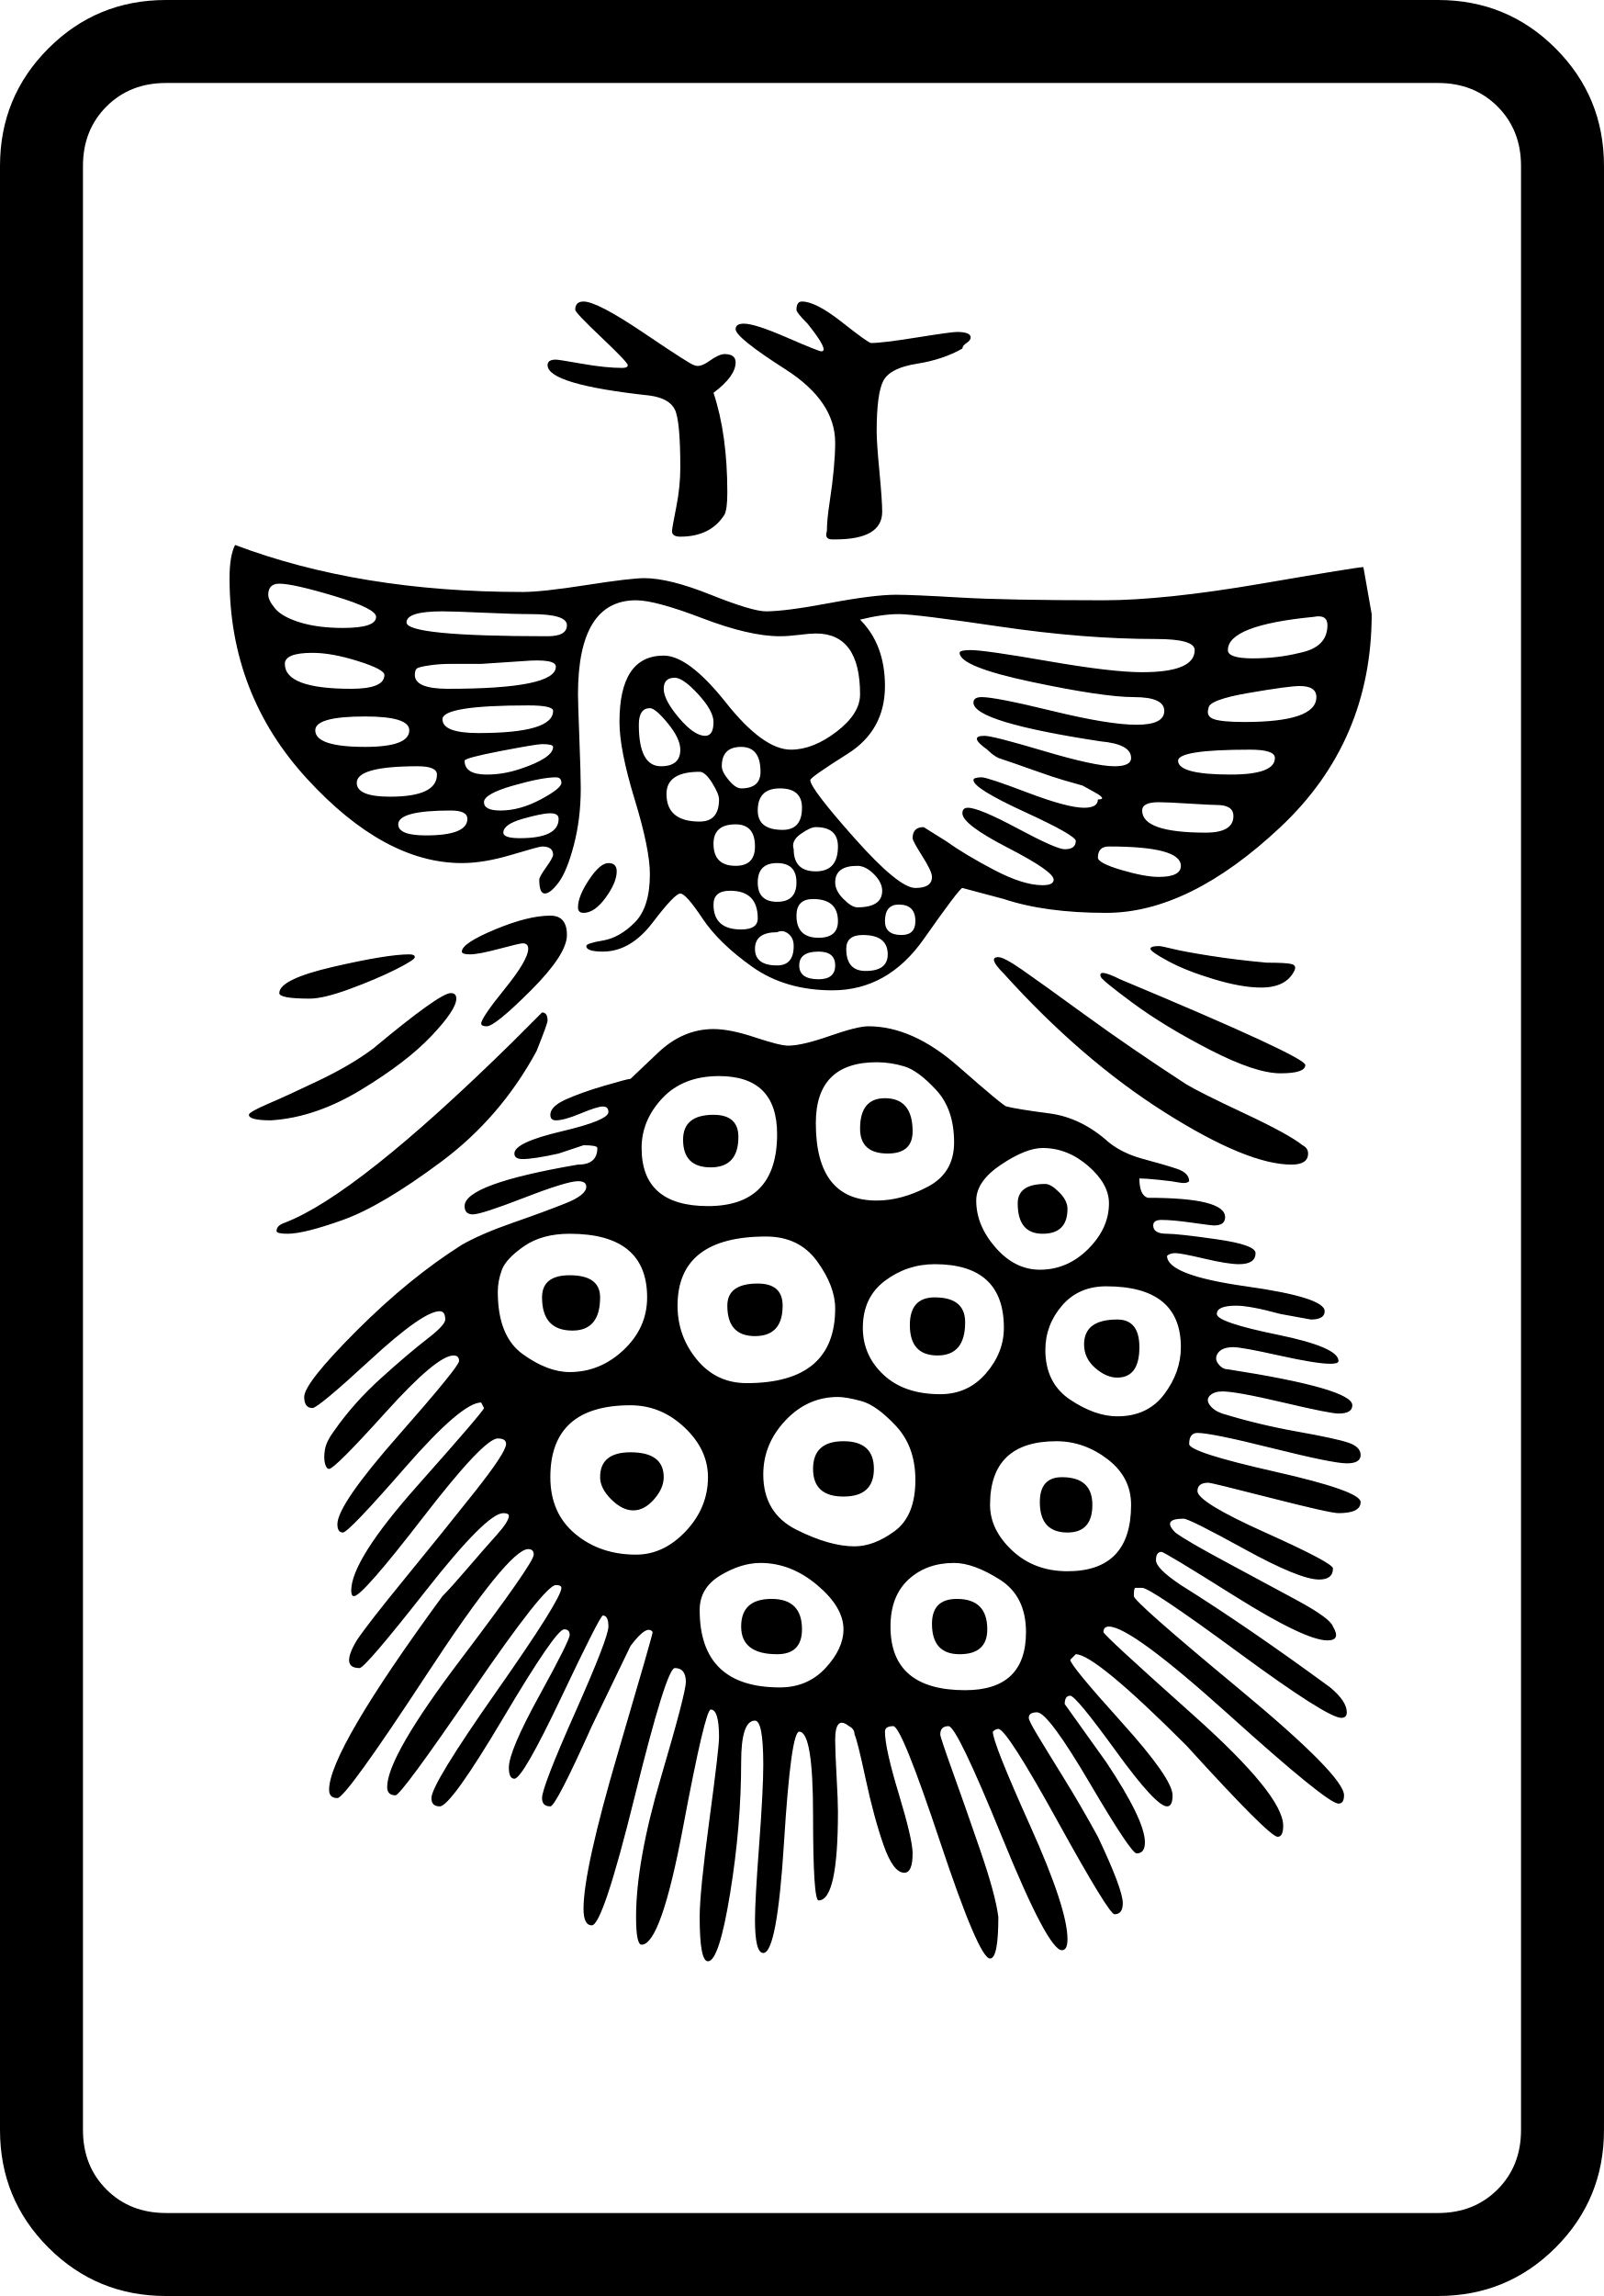
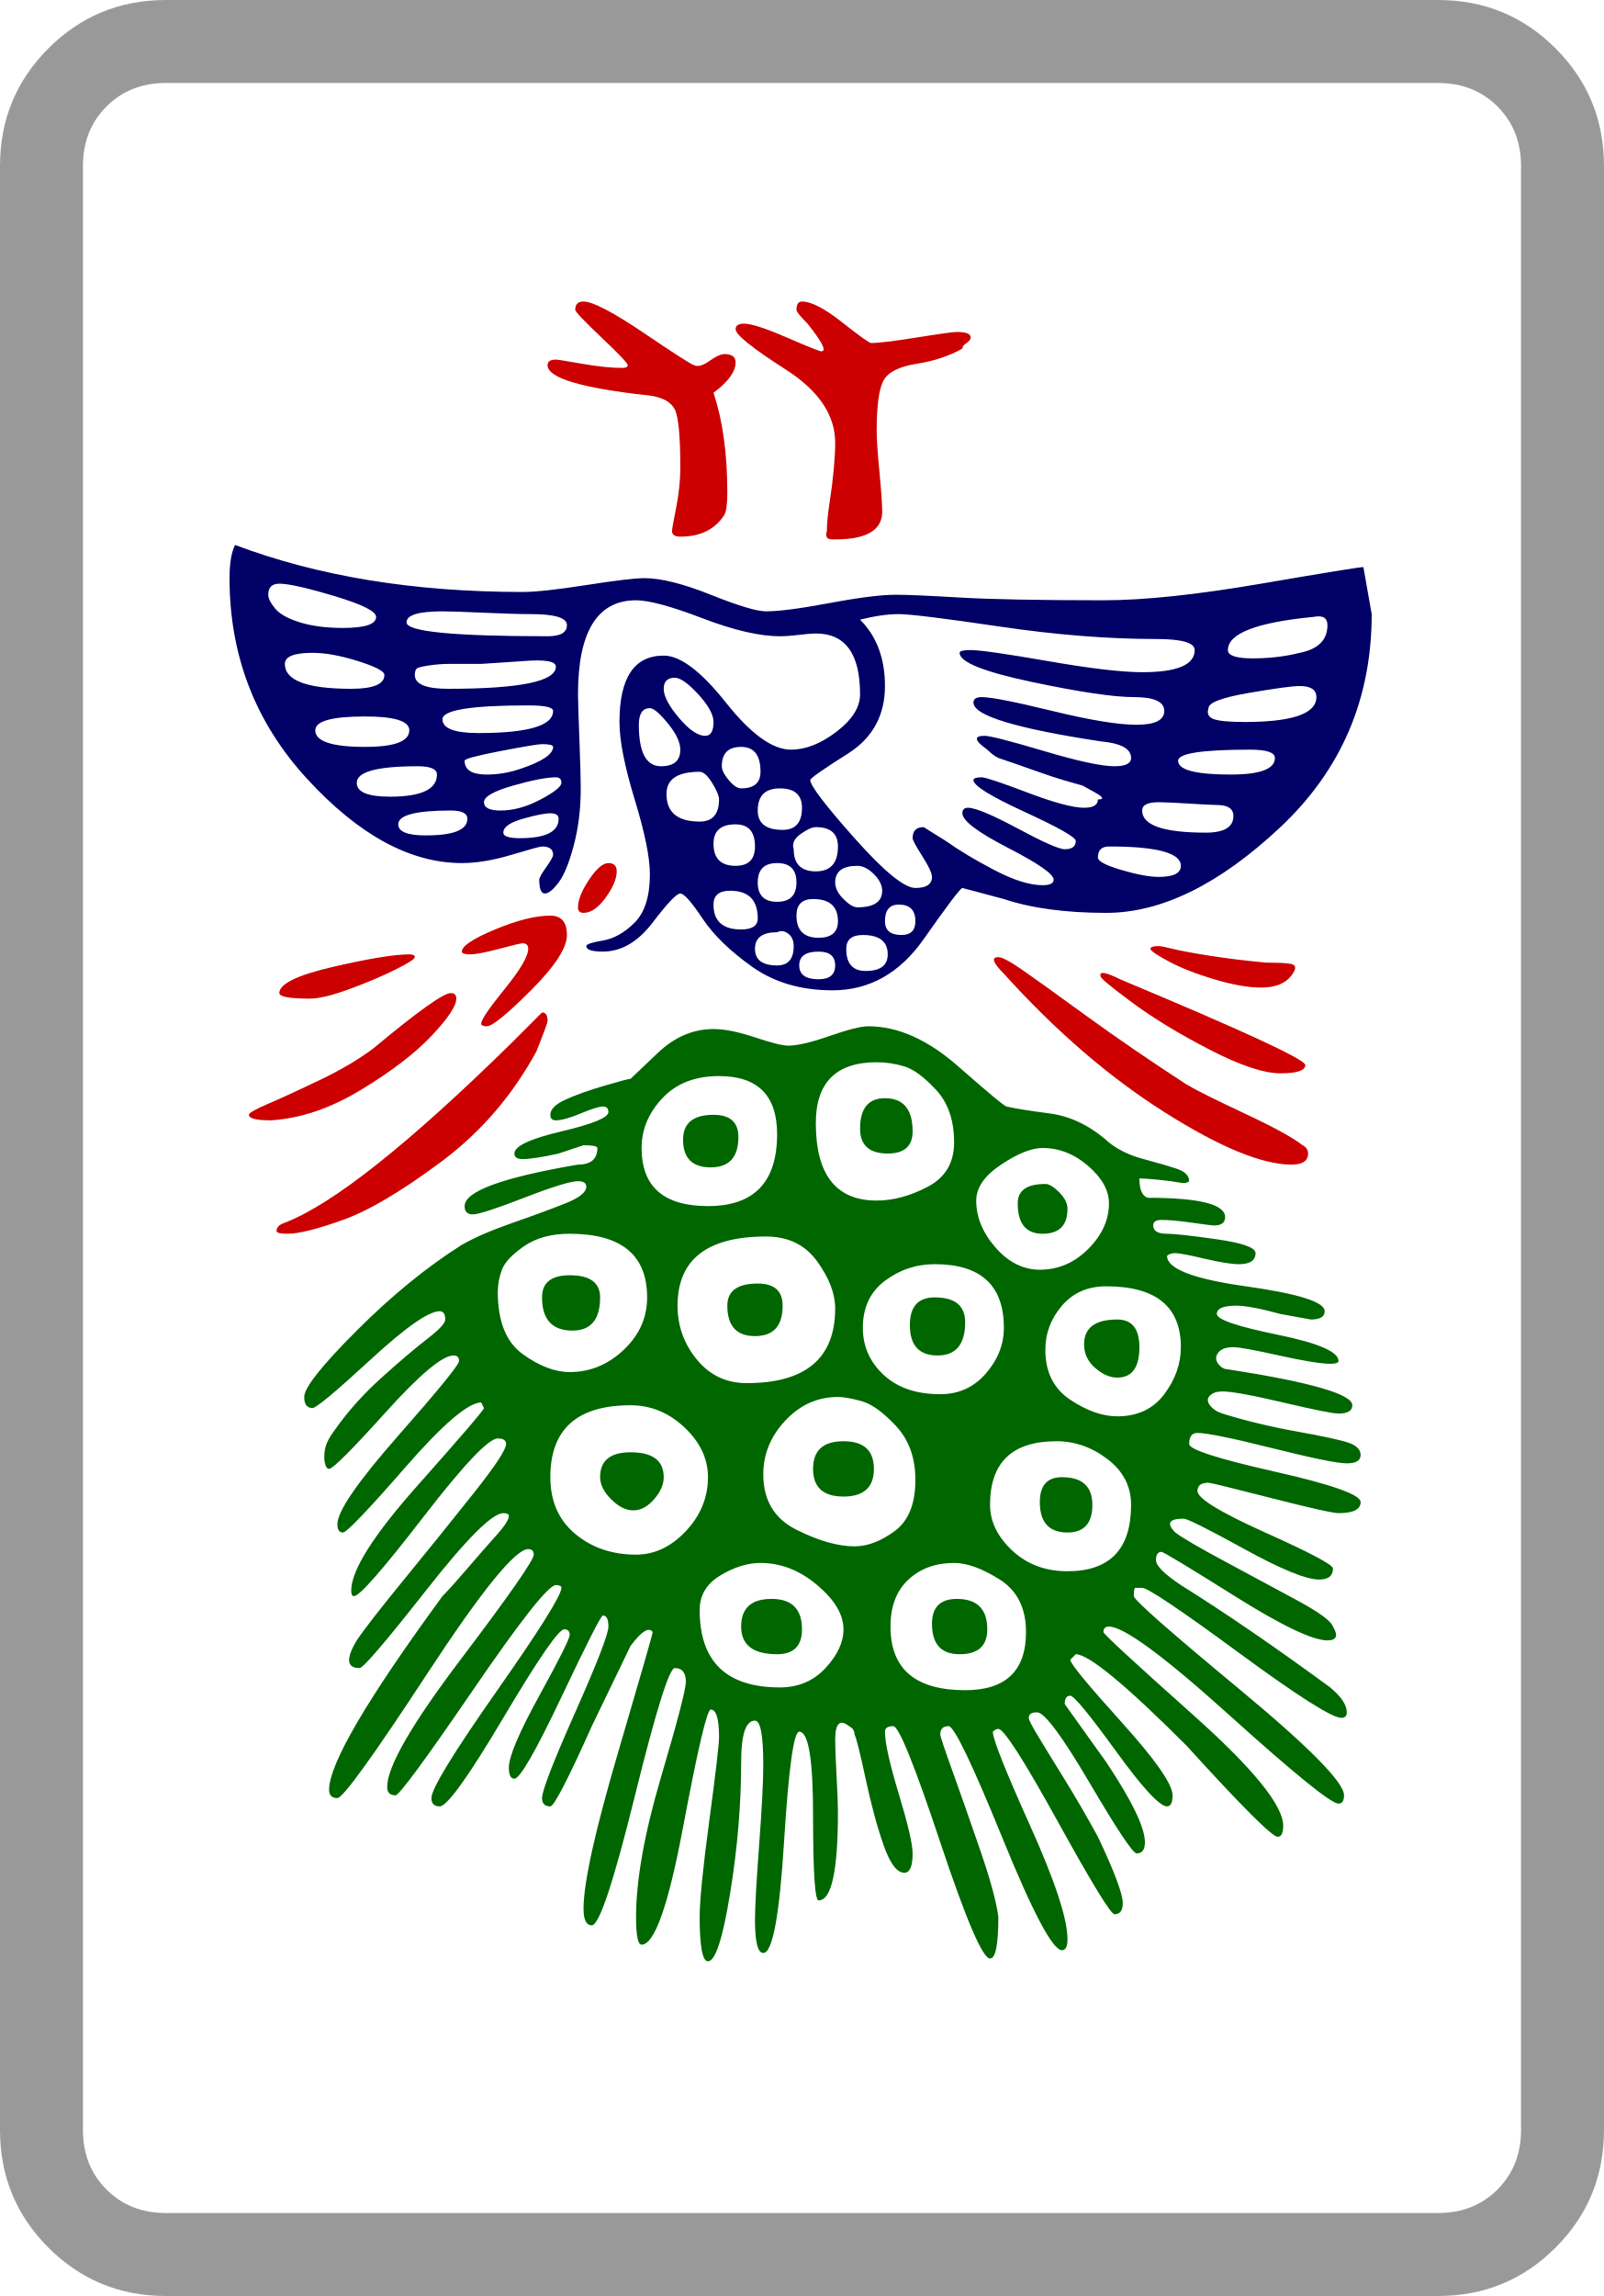
- <svg xmlns="http://www.w3.org/2000/svg" viewBox="30 -115 580 830">
-   <g>
-     <path d="M232 181q0 7 -14 7q-6 0 -6 -2q0 -3 7 -5t10 -2t3 2zM610 655v-710q0 -25 -17.5 -42.5t-42.5 -17.5h-460q-25 0 -42.5 17.5t-17.5 42.5v710q0 25 17.5 42.5t42.5 17.5h460q25 0 42.5 -17.5t17.5 -42.5zM550 685h-460q-13 0 -21.5 -8.5t-8.5 -21.5v-710q0 -13 8.5 -21.5 t21.5 -8.5h460q13 0 21.5 8.5t8.5 21.5v710q0 13 -8.5 21.5t-21.5 8.5zM351 302q9 0 9 -8q0 -12 -10 -12q-9 0 -9 11q0 9 10 9zM277 297q0 10 10 10t10 -11q0 -8 -9 -8q-11 0 -11 9zM416 322q0 -3 -3 -6t-5 -3q-10 0 -10 7q0 11 9 11t9 -9zM237 366q10 0 10 -12q0 -8 -11 -8 q-10 0 -10 8q0 12 11 12zM313 357q0 -8 -9 -8q-11 0 -11 8q0 11 10 11t10 -11zM369 375q10 0 10 -12q0 -9 -11 -9q-9 0 -9 10q0 11 10 11zM434 362q-12 0 -12 9q0 5 4 8.5t8 3.5q8 0 8 -11q0 -10 -8 -10zM346 416q0 -10 -11 -10t-11 10t11 10t11 -10zM247 419q0 4 4 8t8 4 t7.5 -4t3.5 -8q0 -9 -12 -9q-11 0 -11 9zM406 428q0 11 10 11q9 0 9 -10t-11 -10q-8 0 -8 9zM298 473q0 10 13 10q9 0 9 -9q0 -11 -11 -11t-11 10zM376 463q-9 0 -9 9q0 11 10 11t10 -9q0 -11 -11 -11zM296 16q0 -3 -4 -3q-2 0 -5.5 2.5t-5.5 1.5q-1 0 -18 -11.5t-22 -11.5 q-3 0 -3 3q0 1 9.5 10t9.5 10t-2 1q-6 0 -14.5 -1.5t-9.5 -1.5q-3 0 -3 2q0 7 37 11q7 1 9 5t2 21q0 7 -1.5 14.5t-1.5 8.5q0 2 3 2q11 0 16 -8q1 -2 1 -8q0 -21 -5 -36q8 -6 8 -11zM347 41q0 -14 2.5 -18.5t12 -6t16.5 -5.5q0 -1 1.5 -2t1.5 -2q0 -2 -5 -2q-2 0 -14.5 2 t-16.5 2q-1 0 -10.5 -7.5t-14.5 -7.5q-2 0 -2 3q0 1 4 5q8 10 5 10q-1 0 -12.5 -5t-15.5 -5q-3 0 -3 2q0 3 18 14.5t18 26.5q0 4 -0.5 9.5t-1.5 12t-1 10.5q-1 3 2 3h1q17 0 17 -10q0 -4 -1 -14.5t-1 -14.5zM253 200q0 -3 -3 -3t-7 6t-4 10q0 2 2 2q4 0 8 -5.5t4 -9.5z M304 217q0 4 -6 4q-10 0 -10 -9q0 -5 6 -5q10 0 10 10zM288 146q0 5 -3 5q-4 0 -9.5 -6.5t-5.5 -10.5t4 -4q3 0 8.5 6t5.5 10zM320 177q0 8 -7 8q-9 0 -9 -7q0 -8 8 -8t8 7zM228 115q-51 0 -51 -5q0 -4 13 -4q4 0 15 0.5t17 0.5q13 0 13 4t-7 4zM326 239q-7 0 -7 -5t7 -5 q6 0 6 5t-6 5zM343 236q-7 0 -7 -8q0 -5 6 -5q9 0 9 7q0 6 -8 6zM311 234q-8 0 -8 -6t8 -6q2 -1 4 0.5t2 4.5q0 7 -6 7zM324 210q9 0 9 8q0 6 -7 6q-8 0 -8 -8q0 -6 6 -6zM361 218q0 5 -5 5q-6 0 -6 -5q0 -6 5 -6q6 0 6 6zM318 204q0 7 -7 7t-7 -7t7 -7t7 7zM349 207 q0 6 -9 6q-2 0 -5 -3t-3 -6q0 -6 8 -6q3 0 6 3t3 6zM427 195q0 -4 4 -4q26 0 26 7q0 4 -8 4q-5 0 -13.5 -2.5t-8.5 -4.5zM325 200q-8 0 -8 -8q-1 -3 2.5 -5.5t5.5 -2.5q8 0 8 7q0 9 -8 9zM296 183q7 0 7 8q0 7 -7 7q-8 0 -8 -8q0 -7 8 -7zM466 186q-23 0 -23 -8q0 -3 6 -3 q3 0 11 0.5t10 0.5q6 0 6 4q0 6 -10 6zM174 183q0 -5 19 -5q6 0 6 3q0 6 -15 6q-10 0 -10 -4zM283 164q2 0 4.5 4t2.5 6q0 8 -7 8q-12 0 -12 -10q0 -8 12 -8zM205 175q0 -3 10.5 -6t15.5 -3q2 0 2 2t-7.5 6t-14.5 4q-6 0 -6 -3zM298 170q-2 0 -4.5 -3t-2.5 -5q0 -7 7 -7t7 9 q0 6 -7 6zM456 160q0 -4 26 -4q9 0 9 3q0 6 -16 6q-19 0 -19 -5zM159 168q0 -6 22 -6q7 0 7 3q0 8 -17 8q-12 0 -12 -5zM276 156q0 6 -7 6q-8 0 -8 -15q0 -6 4 -6q2 0 6.5 5.5t4.5 9.5zM198 160q0 -1 13 -3.5t15 -2.5q4 0 4 1q0 2 -3 4t-9 4t-12 2q-8 0 -8 -5zM506 137 q0 9 -26 9q-8 0 -11 -1t-2 -4q0 -3 14.5 -5.5t18.5 -2.5q6 0 6 4zM162 155q-18 0 -18 -6q0 -5 18 -5q16 0 16 5q0 6 -16 6zM230 142q0 8 -27 8q-13 0 -13 -5t31 -5q9 0 9 2zM231 126q0 8 -39 8q-12 0 -12 -5q0 -2 1 -2.5t4.5 -1t7 -0.5h11.5t15 -1q12 -1 12 2zM133 125 q0 -4 10 -4q7 0 16.5 3t9.5 5q0 5 -12 5q-24 0 -24 -9zM500 121q-8 2 -17 2t-9 -3q0 -9 31 -12q5 -1 5 3q0 8 -10 10zM166 108q0 4 -12 4q-9 0 -15.5 -2t-9 -5t-2.5 -5q0 -4 4 -4q5 0 20 4.5t15 7.5zM446 228q0 1 6.5 4.5t16.5 6.5t17 3q9 0 12 -6q1 -2 -1 -2.5t-9 -0.5 q-11 -1 -20.5 -2.5t-13.5 -2.5t-5 -1q-3 0 -3 1zM178 230q-8 0 -27.5 4.5t-19.5 9.5q0 2 11 2q5 0 14.5 -3.5t16.5 -7t7 -4.5t-2 -1zM204 255q0 1 2 1q3 0 16 -13t13 -20t-6 -7q-8 0 -20 5t-12 8q0 1 3 1t10.5 -2t8.5 -2q2 0 2 2q0 4 -8.5 14.5t-8.5 12.5zM428 238 q0 1 11.5 9.5t28 17t25.5 8.5t9 -3t-67 -31q-8 -4 -7 -1zM195 246q0 -2 -2 -2q-4 0 -28 20q-8 6 -19.5 11.5t-18.5 8.5t-7 4q0 2 8 2q16 -1 32.5 -11t25.5 -19.5t9 -13.5zM393 237q28 31 58 50t46 19q6 0 6 -4q0 -2 -2 -3q-5 -4 -21 -11.5t-21 -10.5q-20 -13 -36.5 -25 t-23 -16.5t-8.5 -4.5q-4 0 2 6zM134 331q6 0 20 -5t35.5 -21t34.5 -40q4 -10 4 -11q0 -3 -2 -3l-11 11q-56 55 -82 65q-3 1 -3 3q0 1 4 1zM152 535q3 0 32.5 -45t36.5 -45q2 0 2 2q0 3 -26.5 38t-26.5 46q0 3 3 3q2 0 28 -38t30 -38q2 0 2 1q0 4 -23.5 37.5t-23.5 38.5 q0 3 3 3q4 0 23 -32t22 -32q2 0 2 2t-11 22t-11 26q0 4 2 4q3 0 17 -29.5t15 -29.5q2 0 2 4t-12 31t-12 31q0 3 3 3q2 0 15 -29l14 -29q6 -8 8 -5q0 1 -12.5 43.5t-12.5 56.5q0 6 3 6q4 0 15.5 -46.5t14.5 -46.5q4 0 4 5q0 4 -9 34.5t-9 50.5q0 10 2 10q7 0 15 -42.5 t10 -42.5q3 0 3 10q0 4 -3.5 30t-3.5 35q0 16 3 16q4 0 8 -24.5t4 -47.5q0 -15 5 -15q3 0 3 16q0 9 -1.5 29t-1.5 27q0 12 3 12q5 0 7.5 -40t5.5 -40q5 0 5 30q0 31 2 31q7 0 7 -32q0 -4 -0.5 -13t-0.5 -13q0 -9 5 -5q2 1 2 3q1 2 4 16t6.5 24t7.5 10q3 0 3 -7 q0 -5 -5 -21.5t-5 -22.5q0 -2 3 -2t17 42t18 42q3 0 3 -15q-1 -8 -6.5 -24t-10 -28.5t-4.5 -13.5q0 -3 3 -3t19.5 40.5t21.5 40.5q2 0 2 -4q0 -11 -13.5 -41t-13.5 -34q1 -1 2 -1q3 0 21.5 33.5t20.5 33.5q3 0 3 -4q0 -5 -9 -24q-6 -11 -12.5 -21.5t-9.5 -15.5t-3 -6 q0 -2 3 -2q4 0 19 25.5t17 25.5q3 0 3 -4q0 -8 -14 -29l-15 -21q0 -3 2 -3t16.5 20t18.5 20q2 0 2 -4q0 -6 -18.5 -26.5t-18.5 -22.5l2 -2q7 0 40 33q30 33 33 33q2 0 2 -4q0 -11 -32.5 -40t-32.5 -30q0 -2 2 -2q8 0 43.5 32t39.5 32q2 0 2 -3q0 -7 -38 -38.5t-38 -33.5 q0 -3 0.5 -3h2.5q3 0 35 23.5t37 23.5q2 0 2 -2q0 -4 -6 -9q-30 -22 -54 -37q-9 -6 -9 -9t2 -3q1 0 26.5 16t33.5 16q5 0 2 -5q-1 -3 -13 -9.5t-26 -14t-18 -10.5q-5 -5 3 -5q2 0 22 11t27 11q5 0 5 -4q0 -2 -24.5 -13t-24.5 -15q0 -3 4 -3q1 0 22.5 5.5t24.5 5.5q8 0 8 -4 t-31 -11t-31 -10q0 -4 3 -4q5 0 27 5.5t27 5.5t5 -3t-4.5 -4.5t-18.5 -4t-27 -6.5q-3 -1 -4.5 -3t0 -3.5t4.5 -1.5q5 0 22 4t20 4q5 0 5 -3q0 -6 -45 -13q-2 0 -3.5 -2t0 -4t5.5 -2q3 0 16.5 3t18.5 3q3 0 3 -1q0 -5 -22 -9.5t-22 -7.5t7 -3q5 0 16 3l11 2q5 0 5 -3 q0 -5 -28.5 -9t-28.5 -11q1 -1 3 -1t10.5 2t12.5 2q6 0 6 -4q0 -3 -14 -5t-18 -2q-5 0 -5 -3q0 -2 3 -2q4 0 11 1t8 1q4 0 4 -3q0 -7 -28 -7q-3 -1 -3 -7q2 0 7 0.5t7.5 1t3.5 -0.5q0 -3 -4.5 -4.5t-12 -3.5t-12.5 -6q-10 -9 -21.5 -10.5t-15.5 -2.5q-1 0 -17.5 -14.5 t-32.5 -14.5q-4 0 -14 3.5t-15 3.5q-3 0 -12 -3t-15 -3q-11 0 -20 8.5t-10 9.5q-1 0 -9.5 2.5t-14 5t-5.5 5.5q0 2 2 2q3 0 9 -2.5t8 -2.5t2 2q0 3 -17 7t-17 8q0 2 3 2q4 0 13 -2l9 -3q5 0 5 1q0 6 -7 6q-41 7 -41 15q0 3 3 3t18.5 -6t19.5 -6q3 0 3 2q0 3 -7.5 6t-19 7 t-18.5 8q-19 12 -38 31t-19 24q0 4 3 4q2 0 21 -17.5t25 -17.5q2 0 2 3q0 2 -6.5 7t-16.5 14t-17 19q-3 4 -3.5 7t0 5t1.5 2q2 0 20.5 -20.5t24.5 -20.5q2 0 2 2t-22 27t-22 32q0 3 2 3t22.5 -23.5t27.5 -23.5l1 2q0 1 -24 28t-24 38q0 2 1 2q3 0 25 -28.5t27 -28.5q3 0 3 2 q0 3 -11.5 17.5t-25 31t-17.5 22.5q-6 10 1 10q2 0 24 -28t28 -28q2 0 2 1q0 2 -4.5 7t-10.5 12t-9 10q-41 56 -41 70q0 3 3 3zM375 450q7 0 16.5 6t9.5 19q0 21 -22 21q-27 0 -27 -23q0 -11 6.5 -17t16.5 -6zM335 474q0 7 -6.5 14t-16.5 7q-29 0 -29 -28q0 -8 7.5 -12.5 t14.5 -4.5q11 0 20.5 8t9.5 16zM388 429q0 -23 24 -23q10 0 18.5 6.5t8.5 16.5q0 24 -23 24q-12 0 -20 -7.5t-8 -16.5zM286 419q0 11 -8 19.5t-18 8.5q-13 0 -22 -7.5t-9 -20.5q0 -26 29 -26q11 0 19.5 8t8.5 18zM333 390q3 0 8.5 1.5t12.5 9t7 19.5q0 13 -7.5 18.5 t-14.5 5.5q-9 0 -21 -6t-12 -20q0 -11 8 -19.5t19 -8.5zM430 350q27 0 27 22q0 9 -6 17t-17 8q-8 0 -17 -6t-9 -18q0 -9 6 -16t16 -7zM342 365q0 -11 8 -17t18 -6q25 0 25 23q0 9 -6.5 16.5t-16.5 7.5q-13 0 -20.5 -7t-7.5 -17zM300 385q-11 0 -18 -8.5t-7 -19.5 q0 -25 32 -25q12 0 18.5 9t6.5 17q0 27 -32 27zM236 381q-8 0 -17 -6.5t-9 -22.5q0 -4 1.5 -8t8 -8.5t16.5 -4.5q28 0 28 23q0 11 -8.5 19t-19.5 8zM383 319q0 -7 9 -13t15 -6q9 0 16.5 6.5t7.5 13.5q0 9 -7.5 16.5t-17.5 7.5q-9 0 -16 -8t-7 -17zM311 295q0 26 -25 26 q-24 0 -24 -21q0 -10 7.5 -18t20.5 -8q21 0 21 21zM375 298q0 11 -9.5 16t-18.5 5q-22 0 -22 -28q0 -22 22 -22q5 0 10 1.5t11.5 8.5t6.5 19zM354 100q-8 0 -24 3t-23 3q-5 0 -20 -6t-24 -6q-5 0 -21 2.5t-23 2.5q-59 0 -104 -17q-2 4 -2 12q0 42 28 72.5t56 30.5q8 0 18 -3 t11 -3q4 0 4 3q0 1 -2.5 4.5t-2.5 4.5q0 5 2 5t5 -4t5.5 -13.5t2.5 -20.5q0 -5 -0.5 -18t-0.5 -16q0 -34 21 -34q7 0 24 6.5t28 6.5q3 0 7 -0.5t6 -0.5q16 0 16 22q0 7 -8.5 13.5t-16.5 6.5q-10 0 -23.5 -17t-22.5 -17q-16 0 -16 24q0 10 5.5 28t5.5 27q0 12 -5.5 17.5 t-11.5 6.5t-6 2q0 2 6 2q10 0 18 -10.5t10 -10.5t8 9t18 17.5t29 8.5q20 0 33 -18.5t14 -18.5l15 4q15 5 37 5q30 0 63 -31t33 -77l-3 -17q-2 0 -37 6t-57 6q-35 0 -52 -1t-23 -1zM355 107q6 0 36.5 4.5t56.5 4.5q14 0 14 4q0 8 -19 8q-11 0 -34 -4t-28 -4q-4 0 -4 1 q0 5 26 10.5t37 5.5t11 5t-10 5t-30.5 -5t-25.5 -5q-3 0 -3 2q0 7 46 14q11 1 11 6q0 3 -6 3q-7 0 -25.5 -5.5t-21.5 -5.5q-6 0 1 5q2 2 4 3q6 2 13 4.5t10.5 3.5l7 2t4.5 2.5t1 2.5q0 3 -5 3q-6 0 -20.5 -5.5t-16.5 -5.5q-3 0 -3 1q0 3 18.5 11.5t18.5 10.5q0 3 -4 3 q-3 0 -17 -7.5t-18 -7.5q-2 0 -2 2q0 4 16.5 12.5t16.5 11.5q0 2 -4 2q-7 0 -17.5 -5.5t-17.5 -10.5l-8 -5q-4 0 -4 4q0 1 3.5 6.5t3.5 7.5q0 4 -6 4t-22 -18t-16 -21q0 -1 13.5 -9.5t13.5 -24.5q0 -15 -9 -24q8 -2 14 -2z" />
-   </g>
+ <svg xmlns="http://www.w3.org/2000/svg" viewBox="30 -115 580 830" version="1.1" id="svg6">
+   <defs id="defs10" />
+   <path d="m 296,16 q 0,-3 -4,-3 -2,0 -5.5,2.5 Q 283,18 281,17 280,17 263,5.5 246,-6 241,-6 q -3,0 -3,3 0,1 9.5,10 9.5,9 9.5,10 0,1 -2,1 -6,0 -14.5,-1.5 Q 232,15 231,15 q -3,0 -3,2 0,7 37,11 7,1 9,5 2,4 2,21 0,7 -1.5,14.5 -1.5,7.5 -1.5,8.5 0,2 3,2 11,0 16,-8 1,-2 1,-8 0,-21 -5,-36 8,-6 8,-11 z m 51,25 q 0,-14 2.5,-18.5 2.5,-4.5 12,-6 Q 371,15 378,11 378,10 379.5,9 381,8 381,7 381,5 376,5 374,5 361.5,7 349,9 345,9 344,9 334.5,1.5 325,-6 320,-6 q -2,0 -2,3 0,1 4,5 8,10 5,10 -1,0 -12.5,-5 Q 303,2 299,2 q -3,0 -3,2 0,3 18,14.5 18,11.5 18,26.5 0,4 -0.5,9.5 -0.5,5.5 -1.5,12 -1,6.5 -1,10.5 -1,3 2,3 h 1 q 17,0 17,-10 0,-4 -1,-14.5 Q 347,45 347,41 Z m -94,159 q 0,-3 -3,-3 -3,0 -7,6 -4,6 -4,10 0,2 2,2 4,0 8,-5.5 4,-5.5 4,-9.5 z m 193,28 q 0,1 6.5,4.5 6.5,3.5 16.5,6.5 10,3 17,3 9,0 12,-6 1,-2 -1,-2.5 -2,-0.5 -9,-0.5 -11,-1 -20.5,-2.5 Q 458,229 454,228 q -4,-1 -5,-1 -3,0 -3,1 z m -268,2 q -8,0 -27.5,4.5 -19.5,4.5 -19.5,9.5 0,2 11,2 5,0 14.5,-3.5 9.5,-3.5 16.5,-7 7,-3.5 7,-4.5 0,-1 -2,-1 z m 26,25 q 0,1 2,1 3,0 16,-13 13,-13 13,-20 0,-7 -6,-7 -8,0 -20,5 -12,5 -12,8 0,1 3,1 3,0 10.5,-2 7.5,-2 8.5,-2 2,0 2,2 0,4 -8.5,14.5 Q 204,253 204,255 Z m 224,-17 q 0,1 11.5,9.5 11.5,8.5 28,17 16.5,8.5 25.5,8.5 9,0 9,-3 0,-3 -67,-31 -8,-4 -7,-1 z m -233,8 q 0,-2 -2,-2 -4,0 -28,20 -8,6 -19.5,11.5 -11.5,5.5 -18.5,8.5 -7,3 -7,4 0,2 8,2 16,-1 32.5,-11 16.5,-10 25.5,-19.5 9,-9.5 9,-13.5 z m 198,-9 q 28,31 58,50 30,19 46,19 6,0 6,-4 0,-2 -2,-3 -5,-4 -21,-11.5 Q 464,280 459,277 439,264 422.5,252 406,240 399.5,235.5 393,231 391,231 q -4,0 2,6 z m -259,94 q 6,0 20,-5 14,-5 35.5,-21 21.5,-16 34.5,-40 4,-10 4,-11 0,-3 -2,-3 l -11,11 q -56,55 -82,65 -3,1 -3,3 0,1 4,1 z" style="stroke:none;stroke-opacity:1;fill-rule:nonzero;fill:#cc0000;fill-opacity:1" id="path45" />
+   <path id="path21" style="stroke:none;stroke-opacity:1;fill-rule:evenodd;fill:#006600;fill-opacity:1" d="m 351,302 q 9,0 9,-8 0,-12 -10,-12 -9,0 -9,11 0,9 10,9 z m -74,-5 q 0,10 10,10 10,0 10,-11 0,-8 -9,-8 -11,0 -11,9 z m 139,25 q 0,-3 -3,-6 -3,-3 -5,-3 -10,0 -10,7 0,11 9,11 9,0 9,-9 z m -179,44 q 10,0 10,-12 0,-8 -11,-8 -10,0 -10,8 0,12 11,12 z m 76,-9 q 0,-8 -9,-8 -11,0 -11,8 0,11 10,11 10,0 10,-11 z m 56,18 q 10,0 10,-12 0,-9 -11,-9 -9,0 -9,10 0,11 10,11 z m 65,-13 q -12,0 -12,9 0,5 4,8.5 4,3.5 8,3.5 8,0 8,-11 0,-10 -8,-10 z m -88,54 q 0,-10 -11,-10 -11,0 -11,10 0,10 11,10 11,0 11,-10 z m -99,3 q 0,4 4,8 4,4 8,4 4,0 7.5,-4 3.5,-4 3.5,-8 0,-9 -12,-9 -11,0 -11,9 z m 159,9 q 0,11 10,11 9,0 9,-10 0,-10 -11,-10 -8,0 -8,9 z m -108,45 q 0,10 13,10 9,0 9,-9 0,-11 -11,-11 -11,0 -11,10 z m 78,-10 q -9,0 -9,9 0,11 10,11 10,0 10,-9 0,-11 -11,-11 z m -224,72 q 3,0 32.5,-45 29.5,-45 36.5,-45 2,0 2,2 0,3 -26.5,38 -26.5,35 -26.5,46 0,3 3,3 2,0 28,-38 26,-38 30,-38 2,0 2,1 0,4 -23.5,37.5 Q 186,530 186,535 q 0,3 3,3 4,0 23,-32 19,-32 22,-32 2,0 2,2 0,2 -11,22 -11,20 -11,26 0,4 2,4 3,0 17,-29.5 14,-29.5 15,-29.5 2,0 2,4 0,4 -12,31 -12,27 -12,31 0,3 3,3 2,0 15,-29 l 14,-29 q 6,-8 8,-5 0,1 -12.5,43.5 Q 241,561 241,575 q 0,6 3,6 4,0 15.5,-46.5 Q 271,488 274,488 q 4,0 4,5 0,4 -9,34.5 -9,30.5 -9,50.5 0,10 2,10 7,0 15,-42.5 8,-42.5 10,-42.5 3,0 3,10 0,4 -3.5,30 -3.5,26 -3.5,35 0,16 3,16 4,0 8,-24.5 4,-24.5 4,-47.5 0,-15 5,-15 3,0 3,16 0,9 -1.5,29 -1.5,20 -1.5,27 0,12 3,12 5,0 7.5,-40 2.5,-40 5.5,-40 5,0 5,30 0,31 2,31 7,0 7,-32 0,-4 -0.5,-13 -0.5,-9 -0.5,-13 0,-9 5,-5 2,1 2,3 1,2 4,16 3,14 6.5,24 3.5,10 7.5,10 3,0 3,-7 0,-5 -5,-21.5 -5,-16.5 -5,-22.5 0,-2 3,-2 3,0 17,42 14,42 18,42 3,0 3,-15 -1,-8 -6.5,-24 -5.5,-16 -10,-28.5 Q 370,513 370,512 q 0,-3 3,-3 3,0 19.5,40.5 16.5,40.5 21.5,40.5 2,0 2,-4 0,-11 -13.5,-41 -13.5,-30 -13.5,-34 1,-1 2,-1 3,0 21.5,33.5 18.5,33.5 20.5,33.5 3,0 3,-4 0,-5 -9,-24 -6,-11 -12.5,-21.5 Q 408,517 405,512 q -3,-5 -3,-6 0,-2 3,-2 4,0 19,25.5 15,25.5 17,25.5 3,0 3,-4 0,-8 -14,-29 l -15,-21 q 0,-3 2,-3 2,0 16.5,20 14.5,20 18.5,20 2,0 2,-4 0,-6 -18.5,-26.5 Q 417,487 417,485 l 2,-2 q 7,0 40,33 30,33 33,33 2,0 2,-4 0,-11 -32.5,-40 -32.5,-29 -32.5,-30 0,-2 2,-2 8,0 43.5,32 35.5,32 39.5,32 2,0 2,-3 0,-7 -38,-38.5 -38,-31.5 -38,-33.5 0,-3 0.5,-3 h 2.5 q 3,0 35,23.5 32,23.5 37,23.5 2,0 2,-2 0,-4 -6,-9 -30,-22 -54,-37 -9,-6 -9,-9 0,-3 2,-3 1,0 26.5,16 25.5,16 33.5,16 5,0 2,-5 -1,-3 -13,-9.5 -12,-6.5 -26,-14 -14,-7.5 -18,-10.5 -5,-5 3,-5 2,0 22,11 20,11 27,11 5,0 5,-4 0,-2 -24.5,-13 -24.5,-11 -24.5,-15 0,-3 4,-3 1,0 22.5,5.5 21.5,5.5 24.5,5.5 8,0 8,-4 0,-4 -31,-11 -31,-7 -31,-10 0,-4 3,-4 5,0 27,5.5 22,5.5 27,5.5 5,0 5,-3 0,-3 -4.5,-4.5 -4.5,-1.5 -18.5,-4 -14,-2.5 -27,-6.5 -3,-1 -4.5,-3 -1.5,-2 0,-3.5 1.5,-1.5 4.5,-1.5 5,0 22,4 17,4 20,4 5,0 5,-3 0,-6 -45,-13 -2,0 -3.5,-2 -1.5,-2 0,-4 1.5,-2 5.5,-2 3,0 16.5,3 13.5,3 18.5,3 3,0 3,-1 0,-5 -22,-9.5 -22,-4.5 -22,-7.5 0,-3 7,-3 5,0 16,3 l 11,2 q 5,0 5,-3 0,-5 -28.5,-9 -28.5,-4 -28.5,-11 1,-1 3,-1 2,0 10.5,2 8.5,2 12.5,2 6,0 6,-4 0,-3 -14,-5 -14,-2 -18,-2 -5,0 -5,-3 0,-2 3,-2 4,0 11,1 7,1 8,1 4,0 4,-3 0,-7 -28,-7 -3,-1 -3,-7 2,0 7,0.5 5,0.5 7.5,1 2.5,0.5 3.5,-0.5 0,-3 -4.5,-4.5 Q 451,306 443.5,304 436,302 431,298 421,289 409.5,287.5 398,286 394,285 393,285 376.5,270.5 360,256 344,256 q -4,0 -14,3.5 -10,3.5 -15,3.5 -3,0 -12,-3 -9,-3 -15,-3 -11,0 -20,8.5 -9,8.5 -10,9.5 -1,0 -9.5,2.5 -8.5,2.5 -14,5 -5.5,2.5 -5.5,5.5 0,2 2,2 3,0 9,-2.5 6,-2.5 8,-2.5 2,0 2,2 0,3 -17,7 -17,4 -17,8 0,2 3,2 4,0 13,-2 l 9,-3 q 5,0 5,1 0,6 -7,6 -41,7 -41,15 0,3 3,3 3,0 18.5,-6 15.5,-6 19.5,-6 3,0 3,2 0,3 -7.5,6 -7.5,3 -19,7 -11.5,4 -18.5,8 -19,12 -38,31 -19,19 -19,24 0,4 3,4 2,0 21,-17.5 19,-17.5 25,-17.5 2,0 2,3 0,2 -6.5,7 -6.5,5 -16.5,14 -10,9 -17,19 -3,4 -3.5,7 -0.5,3 0,5 0.5,2 1.5,2 2,0 20.5,-20.5 Q 188,375 194,375 q 2,0 2,2 0,2 -22,27 -22,25 -22,32 0,3 2,3 2,0 22.5,-23.5 Q 197,392 204,392 l 1,2 q 0,1 -24,28 -24,27 -24,38 0,2 1,2 3,0 25,-28.5 22,-28.5 27,-28.5 3,0 3,2 0,3 -11.5,17.5 -11.5,14.5 -25,31 Q 163,472 159,478 q -6,10 1,10 2,0 24,-28 22,-28 28,-28 2,0 2,1 0,2 -4.5,7 -4.5,5 -10.5,12 -6,7 -9,10 -41,56 -41,70 0,3 3,3 z m 223,-85 q 7,0 16.5,6 9.5,6 9.5,19 0,21 -22,21 -27,0 -27,-23 0,-11 6.5,-17 6.5,-6 16.5,-6 z m -40,24 q 0,7 -6.5,14 -6.5,7 -16.5,7 -29,0 -29,-28 0,-8 7.5,-12.5 7.5,-4.5 14.5,-4.5 11,0 20.5,8 9.5,8 9.5,16 z m 53,-45 q 0,-23 24,-23 10,0 18.5,6.5 8.5,6.5 8.5,16.5 0,24 -23,24 -12,0 -20,-7.5 -8,-7.5 -8,-16.5 z M 286,419 q 0,11 -8,19.5 -8,8.5 -18,8.5 -13,0 -22,-7.5 -9,-7.5 -9,-20.5 0,-26 29,-26 11,0 19.5,8 8.5,8 8.5,18 z m 47,-29 q 3,0 8.5,1.5 5.5,1.5 12.5,9 7,7.5 7,19.5 0,13 -7.5,18.5 -7.5,5.5 -14.5,5.5 -9,0 -21,-6 -12,-6 -12,-20 0,-11 8,-19.5 8,-8.5 19,-8.5 z m 97,-40 q 27,0 27,22 0,9 -6,17 -6,8 -17,8 -8,0 -17,-6 -9,-6 -9,-18 0,-9 6,-16 6,-7 16,-7 z m -88,15 q 0,-11 8,-17 8,-6 18,-6 25,0 25,23 0,9 -6.5,16.5 -6.5,7.5 -16.5,7.5 -13,0 -20.5,-7 -7.5,-7 -7.5,-17 z m -42,20 q -11,0 -18,-8.5 -7,-8.5 -7,-19.5 0,-25 32,-25 12,0 18.5,9 6.5,9 6.5,17 0,27 -32,27 z m -64,-4 q -8,0 -17,-6.5 -9,-6.5 -9,-22.5 0,-4 1.5,-8 1.5,-4 8,-8.5 6.5,-4.5 16.5,-4.5 28,0 28,23 0,11 -8.5,19 -8.5,8 -19.5,8 z m 147,-62 q 0,-7 9,-13 9,-6 15,-6 9,0 16.5,6.5 7.5,6.5 7.5,13.5 0,9 -7.5,16.5 -7.5,7.5 -17.5,7.5 -9,0 -16,-8 -7,-8 -7,-17 z m -72,-24 q 0,26 -25,26 -24,0 -24,-21 0,-10 7.5,-18 7.5,-8 20.5,-8 21,0 21,21 z m 64,3 q 0,11 -9.5,16 -9.5,5 -18.5,5 -22,0 -22,-28 0,-22 22,-22 5,0 10,1.5 5,1.5 11.5,8.5 6.5,7 6.5,19 z" />
+   <path d="M 610,655 V -55 Q 610,-80 592.5,-97.5 575,-115 550,-115 H 90 Q 65,-115 47.5,-97.5 30,-80 30,-55 v 710 q 0,25 17.5,42.5 Q 65,715 90,715 h 460 q 25,0 42.5,-17.5 Q 610,680 610,655 Z m -60,30 H 90 Q 77,685 68.5,676.5 60,668 60,655 V -55 Q 60,-68 68.5,-76.5 77,-85 90,-85 h 460 q 13,0 21.5,8.5 8.5,8.5 8.5,21.5 v 710 q 0,13 -8.5,21.5 Q 563,685 550,685 Z" style="stroke:none;stroke-opacity:1;fill-rule:nonzero;fill:#999999;fill-opacity:1" id="path17" />
+   <path id="path2" style="stroke:none;stroke-opacity:1;fill-rule:nonzero;fill:#000066;fill-opacity:1" d="m 232,181 q 0,7 -14,7 -6,0 -6,-2 0,-3 7,-5 7,-2 10,-2 3,0 3,2 z m 72,36 q 0,4 -6,4 -10,0 -10,-9 0,-5 6,-5 10,0 10,10 z m -16,-71 q 0,5 -3,5 -4,0 -9.5,-6.5 Q 270,138 270,134 q 0,-4 4,-4 3,0 8.5,6 5.5,6 5.5,10 z m 32,31 q 0,8 -7,8 -9,0 -9,-7 0,-8 8,-8 8,0 8,7 z m -92,-62 q -51,0 -51,-5 0,-4 13,-4 4,0 15,0.5 11,0.5 17,0.5 13,0 13,4 0,4 -7,4 z m 98,124 q -7,0 -7,-5 0,-5 7,-5 6,0 6,5 0,5 -6,5 z m 17,-3 q -7,0 -7,-8 0,-5 6,-5 9,0 9,7 0,6 -8,6 z m -32,-2 q -8,0 -8,-6 0,-6 8,-6 2,-1 4,0.5 2,1.5 2,4.5 0,7 -6,7 z m 13,-24 q 9,0 9,8 0,6 -7,6 -8,0 -8,-8 0,-6 6,-6 z m 37,8 q 0,5 -5,5 -6,0 -6,-5 0,-6 5,-6 6,0 6,6 z m -43,-14 q 0,7 -7,7 -7,0 -7,-7 0,-7 7,-7 7,0 7,7 z m 31,3 q 0,6 -9,6 -2,0 -5,-3 -3,-3 -3,-6 0,-6 8,-6 3,0 6,3 3,3 3,6 z m 78,-12 q 0,-4 4,-4 26,0 26,7 0,4 -8,4 -5,0 -13.5,-2.5 Q 427,197 427,195 Z m -102,5 q -8,0 -8,-8 -1,-3 2.5,-5.5 3.5,-2.5 5.5,-2.5 8,0 8,7 0,9 -8,9 z m -29,-17 q 7,0 7,8 0,7 -7,7 -8,0 -8,-8 0,-7 8,-7 z m 170,3 q -23,0 -23,-8 0,-3 6,-3 3,0 11,0.5 8,0.5 10,0.5 6,0 6,4 0,6 -10,6 z m -292,-3 q 0,-5 19,-5 6,0 6,3 0,6 -15,6 -10,0 -10,-4 z m 109,-19 q 2,0 4.5,4 2.5,4 2.5,6 0,8 -7,8 -12,0 -12,-10 0,-8 12,-8 z m -78,11 q 0,-3 10.5,-6 10.5,-3 15.5,-3 2,0 2,2 0,2 -7.5,6 -7.5,4 -14.5,4 -6,0 -6,-3 z m 93,-5 q -2,0 -4.5,-3 -2.5,-3 -2.5,-5 0,-7 7,-7 7,0 7,9 0,6 -7,6 z m 158,-10 q 0,-4 26,-4 9,0 9,3 0,6 -16,6 -19,0 -19,-5 z m -297,8 q 0,-6 22,-6 7,0 7,3 0,8 -17,8 -12,0 -12,-5 z m 117,-12 q 0,6 -7,6 -8,0 -8,-15 0,-6 4,-6 2,0 6.5,5.5 4.5,5.5 4.5,9.5 z m -78,4 q 0,-1 13,-3.5 13,-2.5 15,-2.5 4,0 4,1 0,2 -3,4 -3,2 -9,4 -6,2 -12,2 -8,0 -8,-5 z m 308,-23 q 0,9 -26,9 -8,0 -11,-1 -3,-1 -2,-4 0,-3 14.5,-5.5 14.5,-2.5 18.5,-2.5 6,0 6,4 z m -344,18 q -18,0 -18,-6 0,-5 18,-5 16,0 16,5 0,6 -16,6 z m 68,-13 q 0,8 -27,8 -13,0 -13,-5 0,-5 31,-5 9,0 9,2 z m 1,-16 q 0,8 -39,8 -12,0 -12,-5 0,-2 1,-2.5 1,-0.5 4.5,-1 3.5,-0.5 7,-0.5 H 204 q 0,0 15,-1 12,-1 12,2 z m -98,-1 q 0,-4 10,-4 7,0 16.5,3 9.5,3 9.5,5 0,5 -12,5 -24,0 -24,-9 z m 367,-4 q -8,2 -17,2 -9,0 -9,-3 0,-9 31,-12 5,-1 5,3 0,8 -10,10 z M 166,108 q 0,4 -12,4 -9,0 -15.5,-2 -6.5,-2 -9,-5 -2.5,-3 -2.5,-5 0,-4 4,-4 5,0 20,4.5 15,4.5 15,7.5 z m 188,-8 q -8,0 -24,3 -16,3 -23,3 -5,0 -20,-6 -15,-6 -24,-6 -5,0 -21,2.5 -16,2.5 -23,2.5 -59,0 -104,-17 -2,4 -2,12 0,42 28,72.5 28,30.5 56,30.5 8,0 18,-3 10,-3 11,-3 4,0 4,3 0,1 -2.5,4.5 -2.5,3.5 -2.5,4.5 0,5 2,5 2,0 5,-4 3,-4 5.5,-13.5 2.5,-9.5 2.5,-20.5 0,-5 -0.5,-18 -0.5,-13 -0.5,-16 0,-34 21,-34 7,0 24,6.5 17,6.5 28,6.5 3,0 7,-0.5 4,-0.5 6,-0.5 16,0 16,22 0,7 -8.5,13.5 Q 324,156 316,156 306,156 292.5,139 279,122 270,122 q -16,0 -16,24 0,10 5.5,28 5.5,18 5.5,27 0,12 -5.5,17.5 -5.5,5.5 -11.5,6.5 -6,1 -6,2 0,2 6,2 10,0 18,-10.5 8,-10.5 10,-10.5 2,0 8,9 6,9 18,17.5 12,8.5 29,8.5 20,0 33,-18.5 13,-18.5 14,-18.5 l 15,4 q 15,5 37,5 30,0 63,-31 33,-31 33,-77 l -3,-17 q -2,0 -37,6 -35,6 -57,6 -35,0 -52,-1 -17,-1 -23,-1 z m 1,7 q 6,0 36.5,4.5 30.5,4.5 56.5,4.5 14,0 14,4 0,8 -19,8 -11,0 -34,-4 -23,-4 -28,-4 -4,0 -4,1 0,5 26,10.5 26,5.5 37,5.5 11,0 11,5 0,5 -10,5 -10,0 -30.5,-5 -20.5,-5 -25.5,-5 -3,0 -3,2 0,7 46,14 11,1 11,6 0,3 -6,3 -7,0 -25.5,-5.5 Q 389,151 386,151 q -6,0 1,5 2,2 4,3 6,2 13,4.5 7,2.5 10.5,3.5 l 7,2 q 0,0 4.5,2.5 4.5,2.5 1,2.5 0,3 -5,3 -6,0 -20.5,-5.5 Q 387,166 385,166 q -3,0 -3,1 0,3 18.5,11.5 18.5,8.5 18.5,10.5 0,3 -4,3 -3,0 -17,-7.5 -14,-7.5 -18,-7.5 -2,0 -2,2 0,4 16.5,12.5 16.5,8.5 16.5,11.5 0,2 -4,2 -7,0 -17.5,-5.5 Q 379,194 372,189 l -8,-5 q -4,0 -4,4 0,1 3.5,6.5 3.5,5.5 3.5,7.5 0,4 -6,4 -6,0 -22,-18 -16,-18 -16,-21 0,-1 13.5,-9.5 Q 350,149 350,133 q 0,-15 -9,-24 8,-2 14,-2 z" />
</svg>
